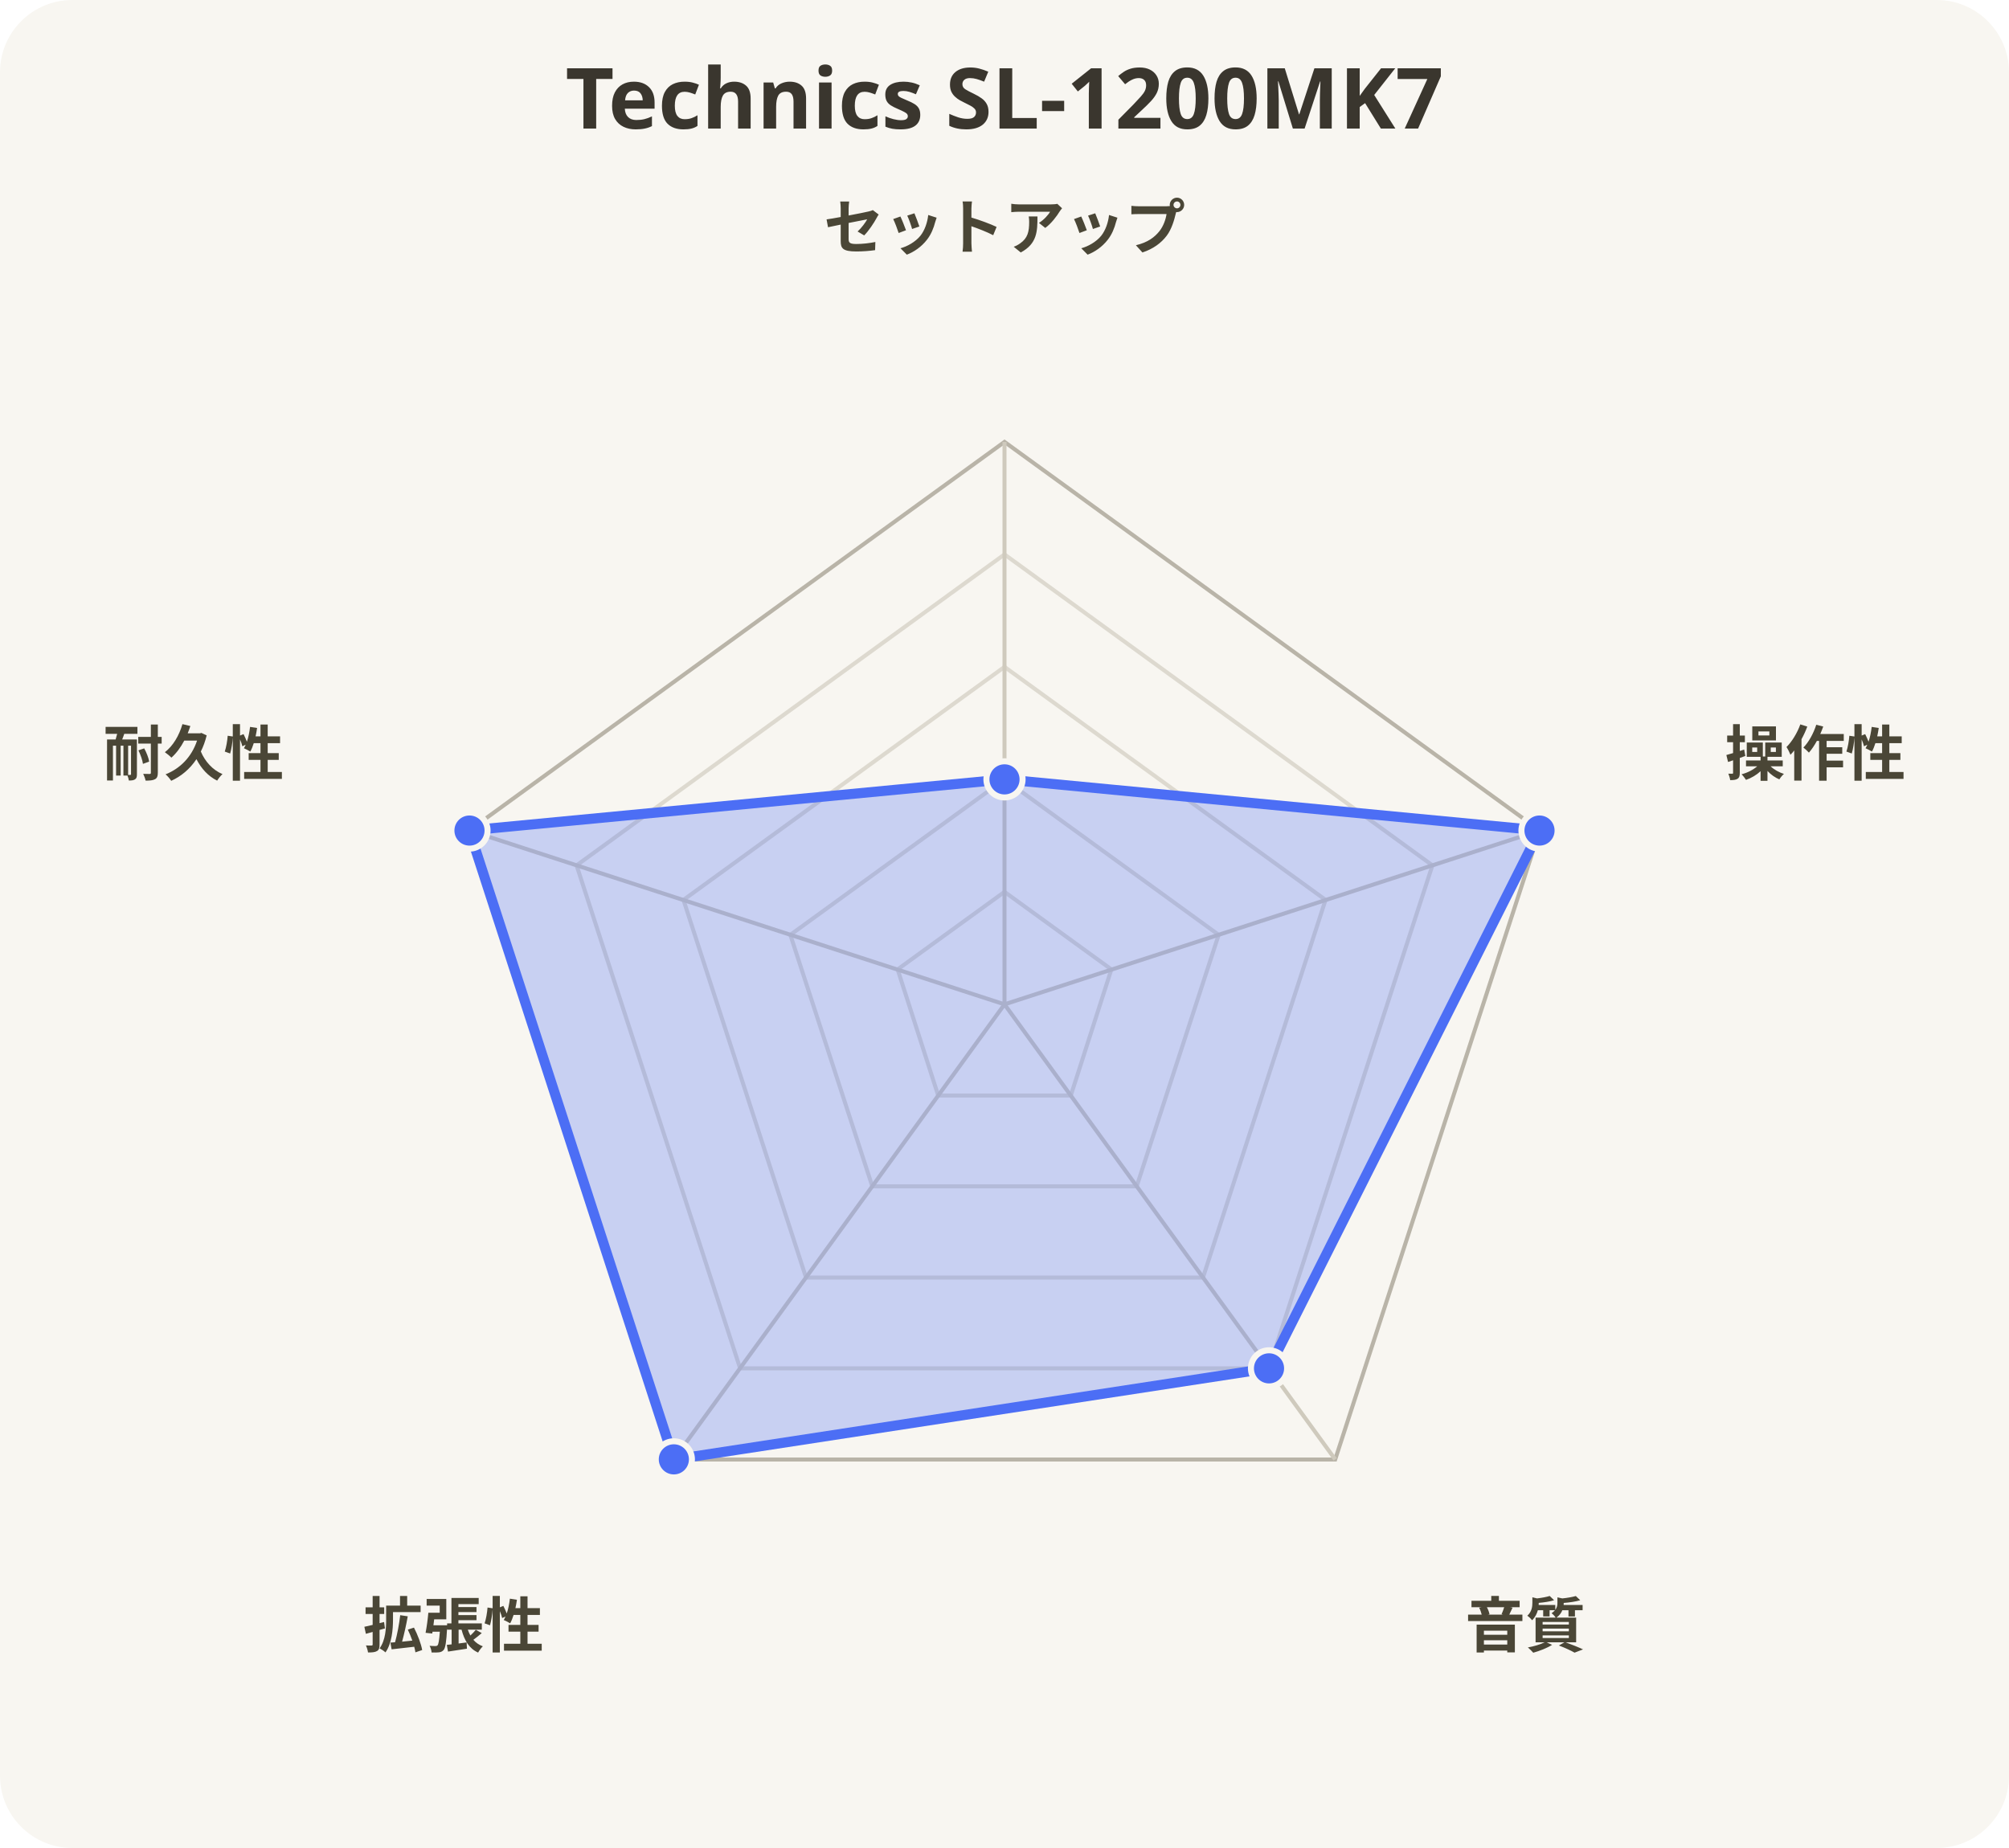
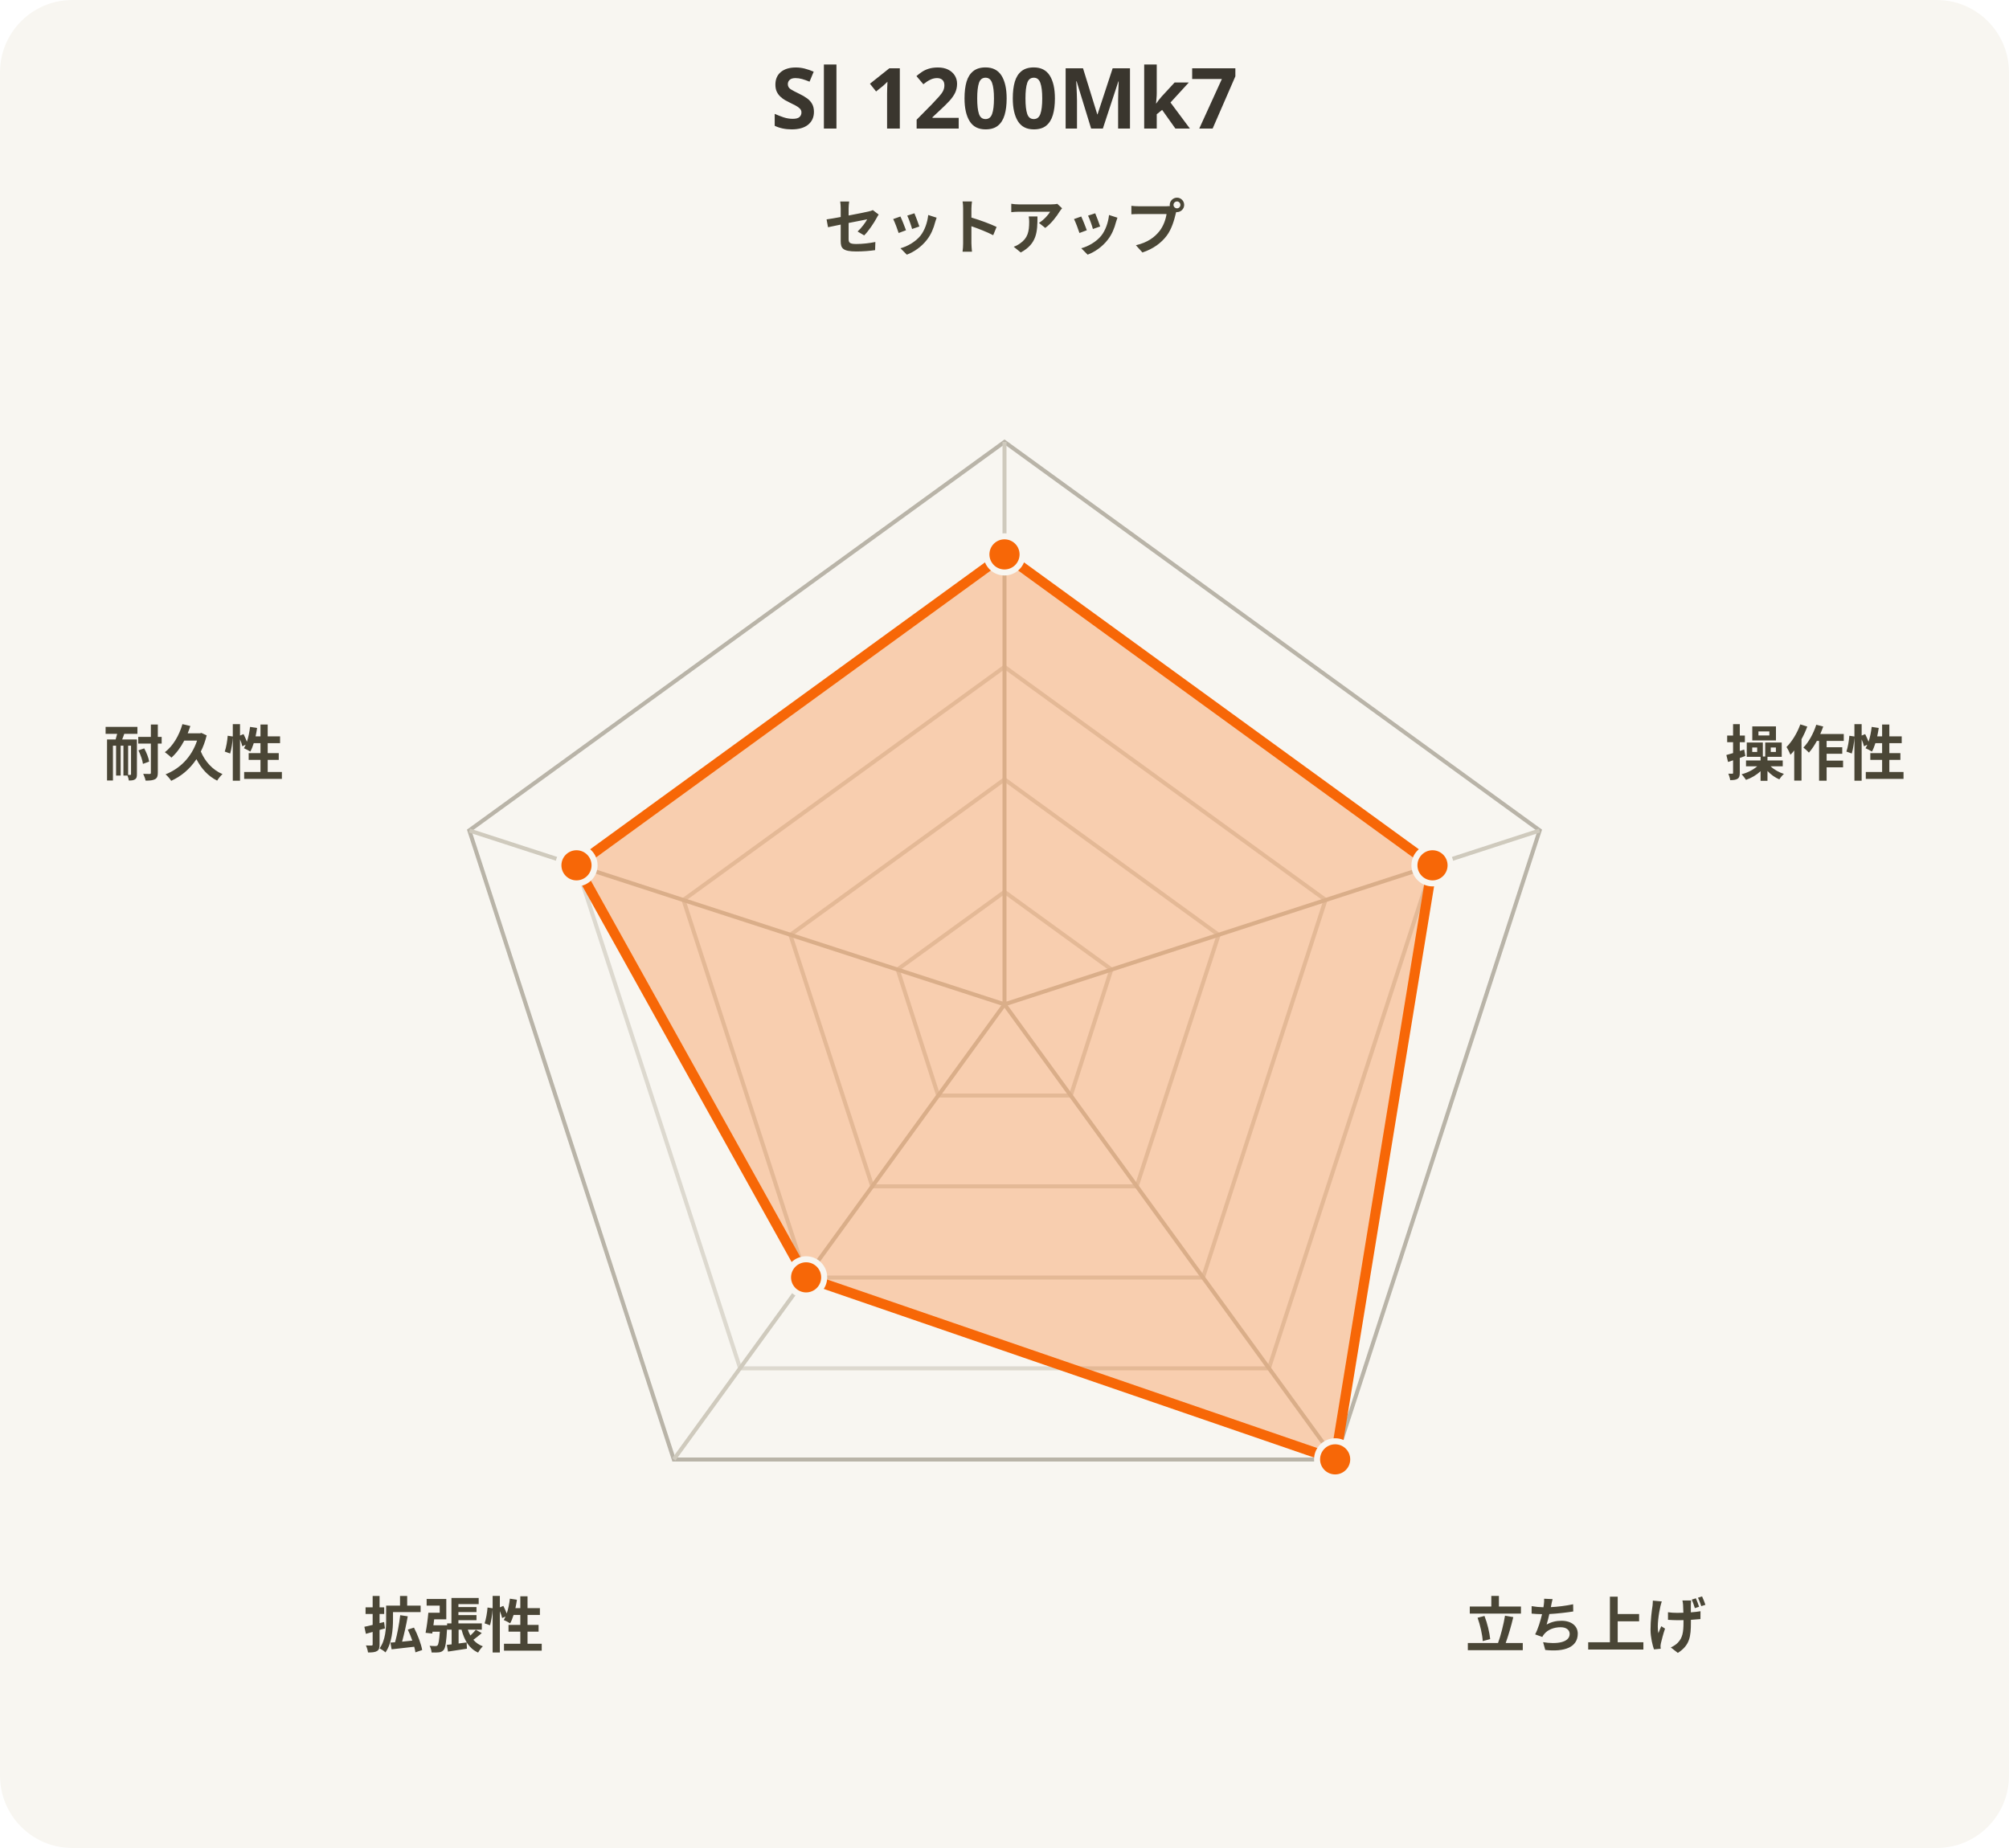
<svg xmlns="http://www.w3.org/2000/svg" viewBox="0 0 500 460" font-family="'Hiragino Sans','Noto Sans JP',sans-serif">
  <rect x="0" y="0" width="500" height="460" rx="18" fill="#F8F6F1" />
-   <text x="250" y="32" text-anchor="middle" font-size="21" font-weight="700" fill="#3A362E">Technics SL-1200MK7</text>
+   <text x="250" y="32" text-anchor="middle" font-size="21" font-weight="700" fill="#3A362E">Sl 1200Mk7</text>
  <polygon points="250.0,222.0 276.6,241.3 266.5,272.7 233.5,272.7 223.4,241.3 " fill="none" stroke="#DDD9CF" stroke-width="1" />
  <polygon points="250.0,194.0 303.3,232.7 282.9,295.3 217.1,295.3 196.7,232.7 " fill="none" stroke="#DDD9CF" stroke-width="1" />
  <polygon points="250.0,166.0 329.9,224.0 299.4,318.0 200.6,318.0 170.1,224.0 " fill="none" stroke="#DDD9CF" stroke-width="1" />
  <polygon points="250.0,138.0 356.5,215.4 315.8,340.6 184.2,340.6 143.5,215.4 " fill="none" stroke="#DDD9CF" stroke-width="1" />
  <polygon points="250.0,110.0 383.2,206.7 332.3,363.3 167.7,363.3 116.8,206.7 " fill="none" stroke="#B9B4A8" stroke-width="1" />
  <line x1="250" y1="250" x2="250" y2="110" stroke="#CFCABD" stroke-width="1" />
  <line x1="250" y1="250" x2="383.154" y2="206.74" stroke="#CFCABD" stroke-width="1" />
  <line x1="250" y1="250" x2="332.292" y2="363.26" stroke="#CFCABD" stroke-width="1" />
  <line x1="250" y1="250" x2="167.708" y2="363.26" stroke="#CFCABD" stroke-width="1" />
  <line x1="250" y1="250" x2="116.846" y2="206.74" stroke="#CFCABD" stroke-width="1" />
  <text x="250" y="62" text-anchor="middle" font-size="15" font-weight="600" fill="#4A4636">セットアップ</text>
  <text x="429.296" y="192.998" text-anchor="start" font-size="15" font-weight="600" fill="#4A4636">操作性</text>
-   <text x="364.628" y="410.002" text-anchor="start" font-size="15" font-weight="600" fill="#4A4636">音質</text>
+   <text x="364.628" y="410.002" text-anchor="start" font-size="15" font-weight="600" fill="#4A4636">立ち上げ</text>
  <text x="135.372" y="410.002" text-anchor="end" font-size="15" font-weight="600" fill="#4A4636">拡張性</text>
  <text x="70.704" y="192.998" text-anchor="end" font-size="15" font-weight="600" fill="#4A4636">耐久性</text>
-   <polygon points="250.0,194.0 383.2,206.7 315.8,340.6 167.7,363.3 116.8,206.7 " fill="#4C6EF5" fill-opacity="0.28" stroke="#4C6EF5" stroke-width="2.5" stroke-linejoin="round" />
-   <circle cx="250" cy="194" r="4.5" fill="#4C6EF5" stroke="#F8F6F1" stroke-width="1.5" />
-   <circle cx="383.154" cy="206.74" r="4.5" fill="#4C6EF5" stroke="#F8F6F1" stroke-width="1.5" />
-   <circle cx="315.834" cy="340.608" r="4.5" fill="#4C6EF5" stroke="#F8F6F1" stroke-width="1.5" />
-   <circle cx="167.708" cy="363.26" r="4.5" fill="#4C6EF5" stroke="#F8F6F1" stroke-width="1.5" />
-   <circle cx="116.846" cy="206.74" r="4.5" fill="#4C6EF5" stroke="#F8F6F1" stroke-width="1.5" />
+   <polygon points="250.0,138.0 356.5,215.4 332.3,363.3 200.6,318.0 143.5,215.4" fill="#F76707" fill-opacity="0.28" stroke="#F76707" stroke-width="2.5" stroke-linejoin="round" />
+   <circle cx="250" cy="138" r="4.5" fill="#F76707" stroke="#F8F6F1" stroke-width="1.5" />
+   <circle cx="356.523" cy="215.392" r="4.5" fill="#F76707" stroke="#F8F6F1" stroke-width="1.5" />
+   <circle cx="332.292" cy="363.26" r="4.5" fill="#F76707" stroke="#F8F6F1" stroke-width="1.5" />
+   <circle cx="200.625" cy="317.956" r="4.5" fill="#F76707" stroke="#F8F6F1" stroke-width="1.5" />
+   <circle cx="143.477" cy="215.392" r="4.5" fill="#F76707" stroke="#F8F6F1" stroke-width="1.5" />
</svg>
